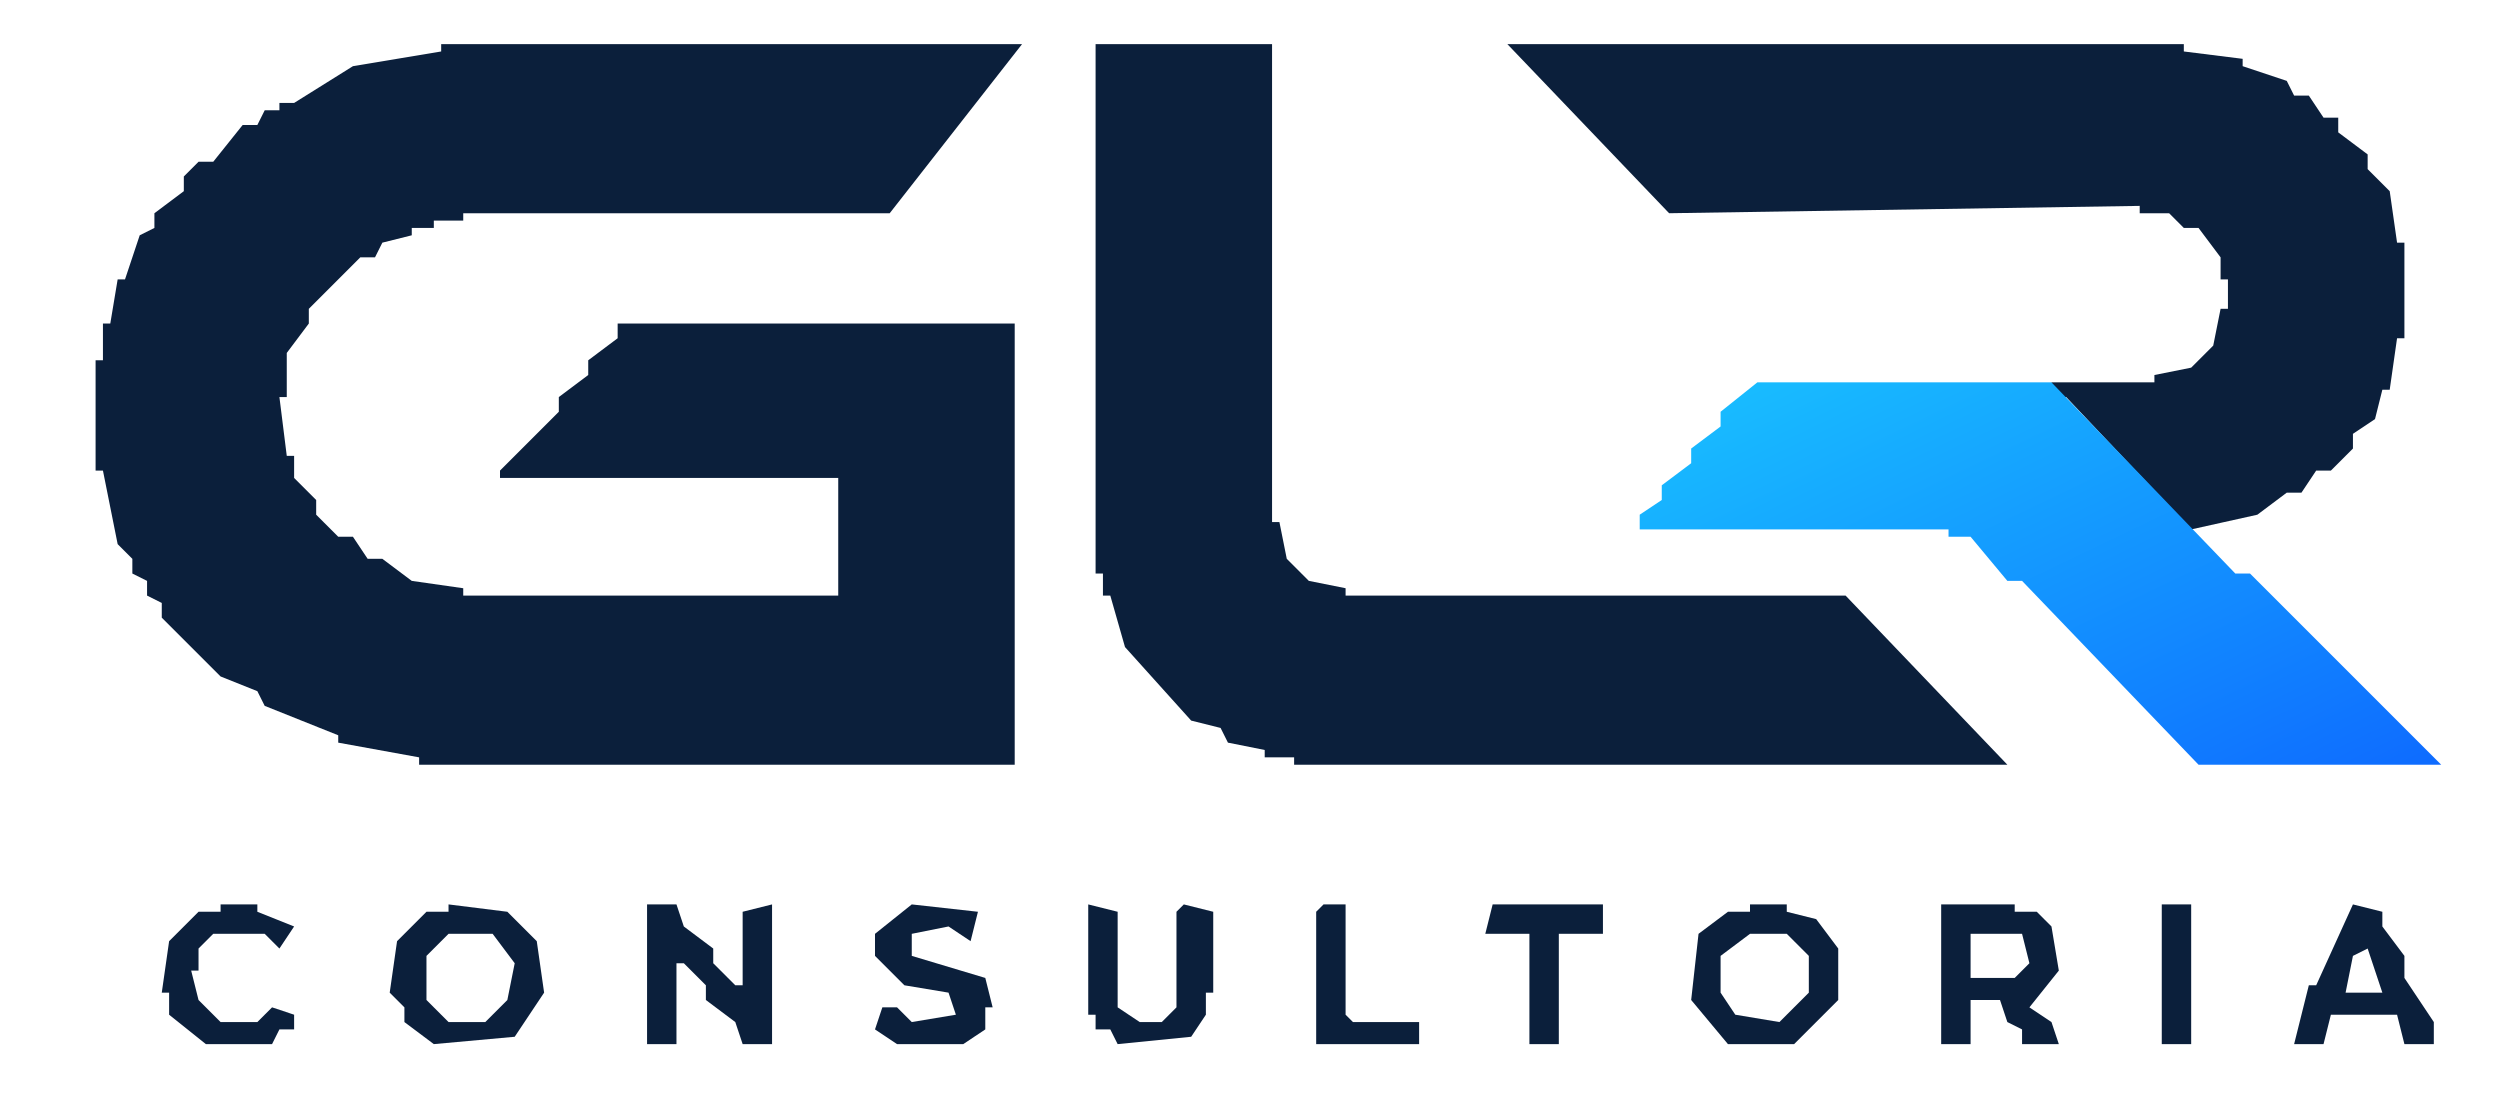
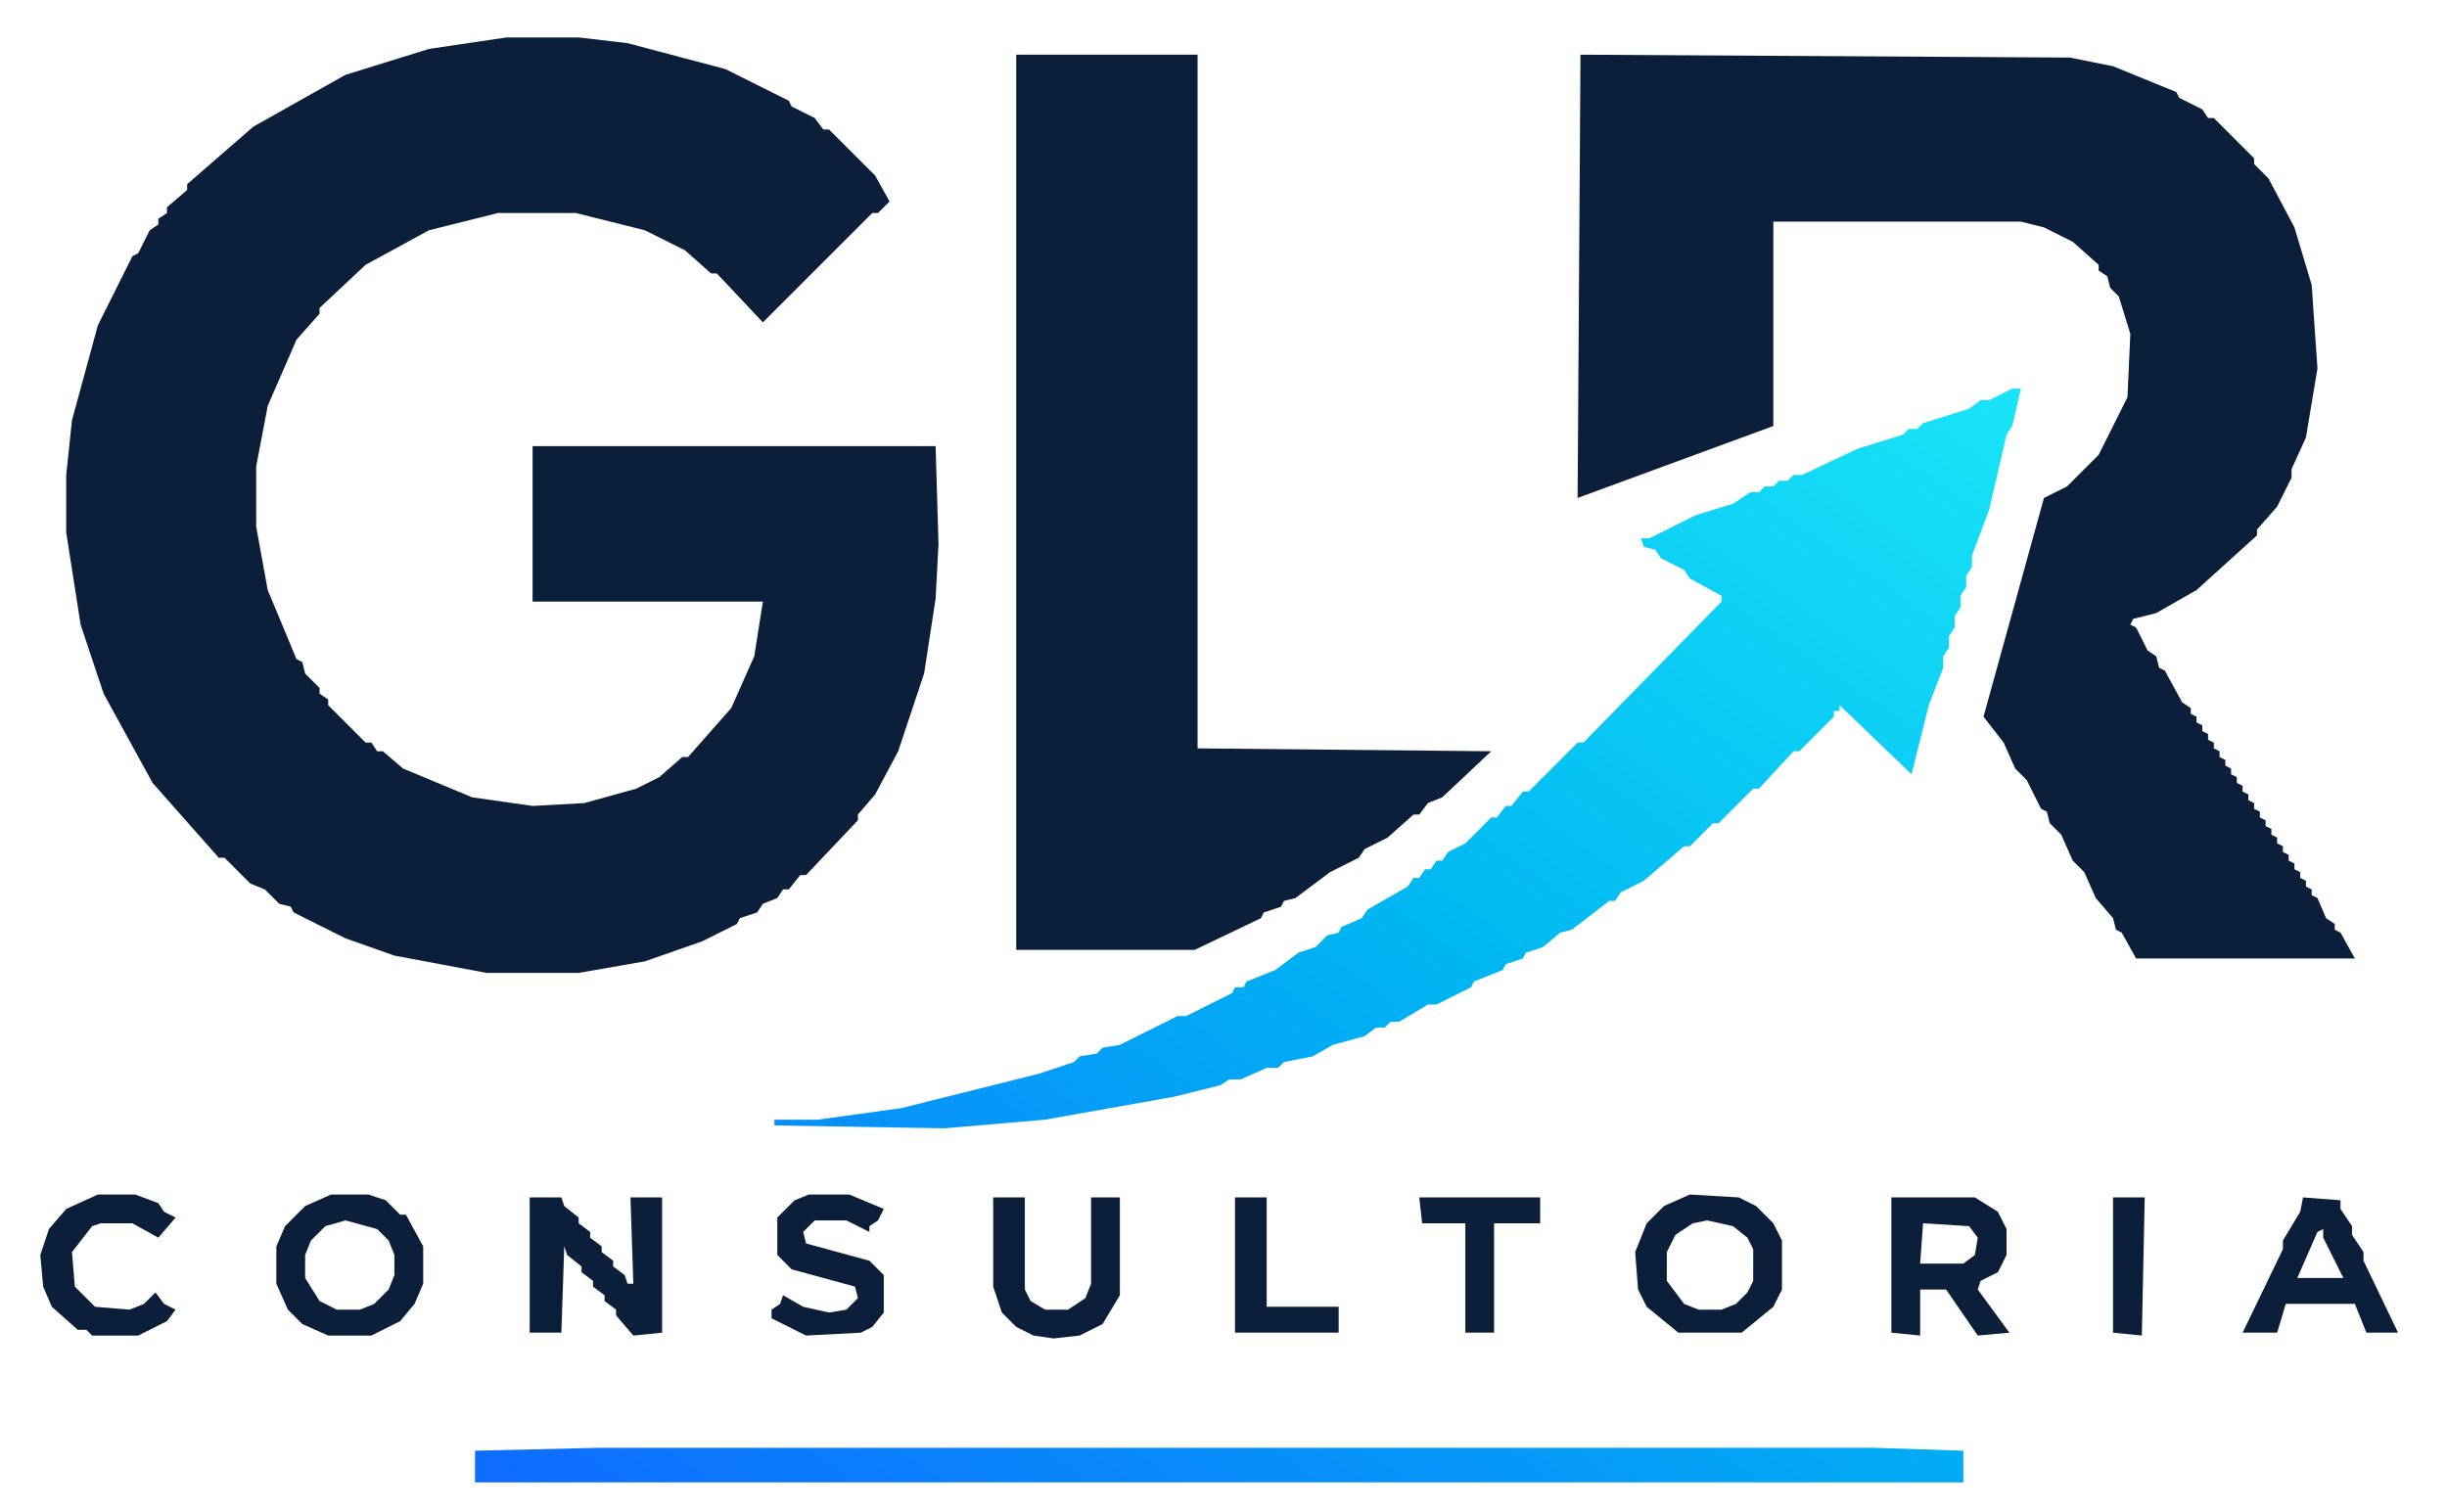
- <svg xmlns="http://www.w3.org/2000/svg" viewBox="0 0 340 150" role="img" aria-labelledby="title">
+ <svg xmlns="http://www.w3.org/2000/svg" viewBox="0 0 850 525" role="img" aria-labelledby="title">
  <defs>
-     <linearGradient id="glr-cyan" x1="0" y1="0" x2="1" y2="1">
-       <stop stop-color="#19C2FF" />
-       <stop offset="1" stop-color="#0E6BFF" />
+     <linearGradient id="arrow" x1="0" y1="1" x2="1" y2="0">
+       <stop stop-color="#0E6BFF" />
+       <stop offset=".55" stop-color="#00B5F2" />
+       <stop offset="1" stop-color="#19E5F7" />
    </linearGradient>
  </defs>
-   <path fill="#0B1F3B" fill-rule="evenodd" d="M60,6 L139,6 L121,29 L63,29 L63,30 L59,30 L59,31 L56,31 L56,32 L52,33 L51,35 L49,35 L42,42 L42,44 L39,48 L39,54 L38,54 L39,62 L40,62 L40,65 L43,68 L43,70 L46,73 L48,73 L50,76 L52,76 L56,79 L63,80 L63,81 L114,81 L114,65 L68,65 L68,64 L76,56 L76,54 L80,51 L80,49 L84,46 L84,44 L138,44 L138,104 L57,104 L57,103 L46,101 L46,100 L36,96 L35,94 L30,92 L22,84 L22,82 L20,81 L20,79 L18,78 L18,76 L16,74 L14,64 L13,64 L13,49 L14,49 L14,44 L15,44 L16,38 L17,38 L19,32 L21,31 L21,29 L25,26 L25,24 L27,22 L29,22 L33,17 L35,17 L36,15 L38,15 L38,14 L40,14 L48,9 L60,7 Z M149,6 L173,6 L173,71 L174,71 L175,76 L178,79 L183,80 L183,81 L251,81 L273,104 L176,104 L176,103 L172,103 L172,102 L167,101 L166,99 L162,98 L153,88 L151,81 L150,81 L150,78 L149,78 Z M205,6 L297,6 L297,7 L305,8 L305,9 L311,11 L312,13 L314,13 L316,16 L318,16 L318,18 L322,21 L322,23 L325,26 L326,33 L327,33 L327,46 L326,46 L325,53 L324,53 L323,57 L320,59 L320,61 L317,64 L315,64 L313,67 L311,67 L307,70 L298,72 L281,54 L279,54 L279,52 L293,52 L293,51 L298,50 L301,47 L302,42 L303,42 L303,38 L302,38 L302,35 L299,31 L297,31 L295,29 L291,29 L291,28 L227,29 Z M30,123 L35,123 L35,124 L40,126 L38,129 L36,127 L29,127 L27,129 L27,132 L26,132 L27,136 L30,139 L35,139 L37,137 L40,138 L40,140 L38,140 L37,142 L28,142 L23,138 L23,135 L22,135 L23,128 L27,124 L30,124 Z M61,123 L69,124 L73,128 L74,135 L70,141 L59,142 L55,139 L55,137 L53,135 L54,128 L58,124 L61,124 Z M88,123 L92,123 L93,126 L97,129 L97,131 L100,134 L101,134 L101,124 L105,123 L105,142 L101,142 L100,139 L96,136 L96,134 L93,131 L92,131 L92,142 L88,142 Z M124,123 L133,124 L132,128 L129,126 L124,127 L124,130 L134,133 L135,137 L134,137 L134,140 L131,142 L122,142 L119,140 L120,137 L122,137 L124,139 L130,138 L129,135 L123,134 L119,130 L119,127 Z M148,123 L152,124 L152,137 L155,139 L158,139 L160,137 L160,124 L161,123 L165,124 L165,135 L164,135 L164,138 L162,141 L152,142 L151,140 L149,140 L149,138 L148,138 Z M180,123 L183,123 L183,138 L184,139 L193,139 L193,142 L179,142 L179,124 Z M203,123 L218,123 L218,127 L212,127 L212,142 L208,142 L208,127 L202,127 Z M238,123 L243,123 L243,124 L247,125 L250,129 L250,136 L244,142 L235,142 L230,136 L231,127 L235,124 L238,124 Z M264,123 L274,123 L274,124 L277,124 L279,126 L280,132 L276,137 L279,139 L280,142 L275,142 L275,140 L273,139 L272,136 L268,136 L268,142 L264,142 Z M294,123 L298,123 L298,142 L294,142 Z M320,123 L324,124 L324,126 L327,130 L327,133 L331,139 L331,142 L327,142 L326,138 L317,138 L316,142 L312,142 L314,134 L315,134 Z M61,127 L58,130 L58,136 L61,139 L66,139 L69,136 L70,131 L67,127 Z M238,127 L234,130 L234,135 L236,138 L242,139 L246,135 L246,130 L243,127 Z M269,127 L268,127 L268,133 L274,133 L276,131 L275,127 Z M322,129 L320,130 L319,135 L324,135 Z" />
-   <path fill="url(#glr-cyan)" fill-rule="evenodd" d="M239,52 L279,52 L304,78 L306,78 L332,104 L299,104 L275,79 L273,79 L268,73 L265,73 L265,72 L223,72 L223,70 L226,68 L226,66 L230,63 L230,61 L234,58 L234,56 Z" />
+   <path fill="#0B1F3B" fill-rule="evenodd" d="M176,13 L201,13 L218,15 L252,24 L274,35 L275,37 L283,41 L286,45 L288,45 L304,61 L309,70 L305,74 L303,74 L265,112 L249,95 L247,95 L238,87 L224,80 L200,74 L173,74 L149,80 L127,92 L111,107 L111,109 L103,118 L93,141 L89,162 L89,183 L93,205 L103,229 L105,230 L106,234 L111,239 L111,241 L114,243 L114,245 L127,258 L129,258 L131,261 L133,261 L140,267 L164,277 L185,280 L203,279 L221,274 L229,270 L237,263 L239,263 L254,246 L262,228 L265,209 L185,209 L185,155 L325,155 L326,189 L325,208 L321,234 L312,261 L304,276 L298,283 L298,285 L280,304 L278,304 L274,309 L272,309 L270,312 L265,314 L263,317 L257,319 L256,321 L244,327 L224,334 L201,338 L169,338 L137,332 L120,326 L102,317 L101,315 L97,314 L92,309 L87,307 L78,298 L76,298 L53,272 L36,241 L28,217 L23,185 L23,165 L25,146 L34,113 L46,89 L48,88 L52,80 L55,78 L55,76 L58,74 L58,72 L65,66 L65,64 L88,44 L120,26 L149,17 Z M353,19 L416,19 L416,260 L518,261 L501,277 L496,279 L493,283 L491,283 L482,291 L474,295 L472,298 L462,303 L450,312 L446,313 L445,315 L439,317 L438,319 L415,330 L353,330 Z M549,19 L719,20 L734,23 L756,32 L757,34 L765,38 L767,41 L769,41 L783,55 L783,57 L788,62 L797,79 L803,99 L805,128 L801,152 L796,163 L796,166 L791,176 L784,184 L784,186 L763,205 L749,213 L741,215 L740,217 L742,218 L746,226 L749,228 L750,232 L752,233 L758,244 L761,246 L761,248 L763,249 L763,251 L765,252 L765,254 L767,255 L767,257 L769,258 L769,260 L771,261 L771,263 L773,264 L773,266 L775,267 L775,269 L777,270 L777,272 L779,273 L779,275 L781,276 L781,278 L783,279 L783,281 L785,282 L785,284 L787,285 L787,287 L789,288 L789,290 L791,291 L791,293 L793,294 L793,296 L795,297 L795,299 L797,300 L797,302 L799,303 L799,305 L801,306 L801,308 L803,309 L803,311 L805,312 L808,319 L811,321 L811,323 L813,324 L818,333 L742,333 L737,324 L735,323 L734,319 L728,312 L724,303 L720,299 L716,290 L712,286 L711,282 L709,281 L704,271 L700,267 L696,258 L689,249 L710,173 L718,169 L729,158 L739,138 L740,116 L736,103 L733,100 L732,96 L729,94 L729,92 L720,84 L710,79 L702,77 L616,77 L616,148 L548,173 Z M34,415 L47,415 L55,418 L57,421 L61,423 L55,430 L46,425 L35,425 L32,426 L25,435 L26,447 L33,454 L45,455 L50,453 L54,449 L57,453 L61,455 L58,459 L48,464 L32,464 L30,462 L27,462 L18,454 L15,447 L14,436 L17,427 L23,420 Z M115,415 L128,415 L134,417 L139,422 L141,422 L147,433 L147,446 L144,453 L139,459 L129,464 L114,464 L105,460 L100,455 L96,446 L96,433 L99,426 L106,419 Z M281,415 L295,415 L307,420 L305,424 L302,426 L302,428 L294,424 L283,424 L279,428 L280,432 L302,438 L307,443 L307,456 L303,461 L299,463 L280,464 L268,458 L268,455 L271,453 L272,450 L279,454 L288,456 L294,455 L298,451 L297,447 L275,441 L270,436 L270,423 L276,417 Z M587,415 L604,416 L610,419 L616,425 L619,431 L619,448 L616,454 L605,463 L583,463 L572,454 L569,448 L568,435 L572,425 L578,419 Z M184,416 L195,416 L196,419 L201,423 L201,425 L205,428 L205,430 L209,433 L209,435 L213,438 L213,440 L217,443 L218,446 L220,446 L219,416 L230,416 L230,463 L220,464 L214,457 L214,455 L210,452 L210,450 L206,447 L206,445 L202,442 L202,440 L197,436 L196,433 L195,463 L184,463 Z M345,416 L356,416 L356,448 L358,452 L363,455 L371,455 L377,451 L379,446 L379,416 L389,416 L389,450 L383,460 L375,464 L366,465 L359,464 L353,461 L348,456 L345,447 Z M429,416 L440,416 L440,454 L465,454 L465,463 L429,463 Z M493,416 L535,416 L535,425 L519,425 L519,463 L509,463 L509,425 L494,425 Z M657,416 L686,416 L694,421 L697,427 L697,436 L694,442 L688,445 L687,448 L698,463 L687,464 L676,448 L667,448 L667,464 L657,463 Z M734,416 L745,416 L744,464 L734,463 Z M800,416 L813,417 L813,420 L817,426 L817,429 L821,435 L821,438 L833,463 L822,463 L818,453 L794,453 L791,463 L779,463 L793,434 L793,431 L799,421 Z M120,424 L113,426 L108,431 L106,436 L106,444 L111,452 L117,455 L125,455 L130,453 L135,448 L137,443 L137,436 L135,431 L131,427 Z M593,424 L588,425 L582,429 L579,435 L579,445 L585,453 L590,455 L598,455 L603,453 L607,449 L609,445 L609,434 L607,430 L602,426 Z M668,425 L667,439 L682,439 L686,436 L687,430 L684,426 Z M807,427 L805,428 L798,444 L814,444 L807,430 Z" />
+   <path fill="url(#arrow)" fill-rule="evenodd" d="M699,135 L702,135 L699,148 L697,151 L691,177 L685,193 L685,197 L683,200 L683,204 L681,207 L681,211 L679,214 L679,218 L677,221 L677,225 L675,228 L675,232 L670,245 L664,269 L639,245 L639,247 L637,247 L637,249 L625,261 L623,261 L611,274 L609,274 L597,286 L595,286 L587,294 L585,294 L571,306 L563,310 L561,313 L559,313 L546,323 L542,324 L536,329 L530,331 L529,333 L523,335 L522,337 L512,341 L511,343 L499,349 L496,349 L486,355 L483,355 L481,357 L478,357 L474,360 L463,363 L456,367 L446,369 L444,371 L440,371 L431,375 L427,375 L424,377 L408,381 L363,389 L328,392 L269,391 L269,389 L284,389 L313,385 L361,373 L373,369 L375,367 L381,366 L383,364 L389,363 L409,353 L412,353 L428,345 L429,343 L432,343 L433,341 L443,337 L451,331 L457,329 L461,325 L465,324 L466,322 L473,319 L475,316 L489,308 L491,305 L493,305 L495,302 L497,302 L499,299 L501,299 L503,296 L509,293 L518,284 L520,284 L523,280 L525,280 L529,275 L531,275 L548,258 L550,258 L598,209 L598,207 L587,201 L585,198 L577,194 L575,191 L571,190 L570,187 L573,187 L589,179 L602,175 L608,171 L611,171 L613,169 L616,169 L618,167 L621,167 L623,165 L626,165 L645,156 L661,151 L663,149 L666,149 L668,147 L684,142 L688,139 L691,139 Z M208,503 L651,503 L682,504 L682,515 L165,515 L165,504 Z" />
</svg>
